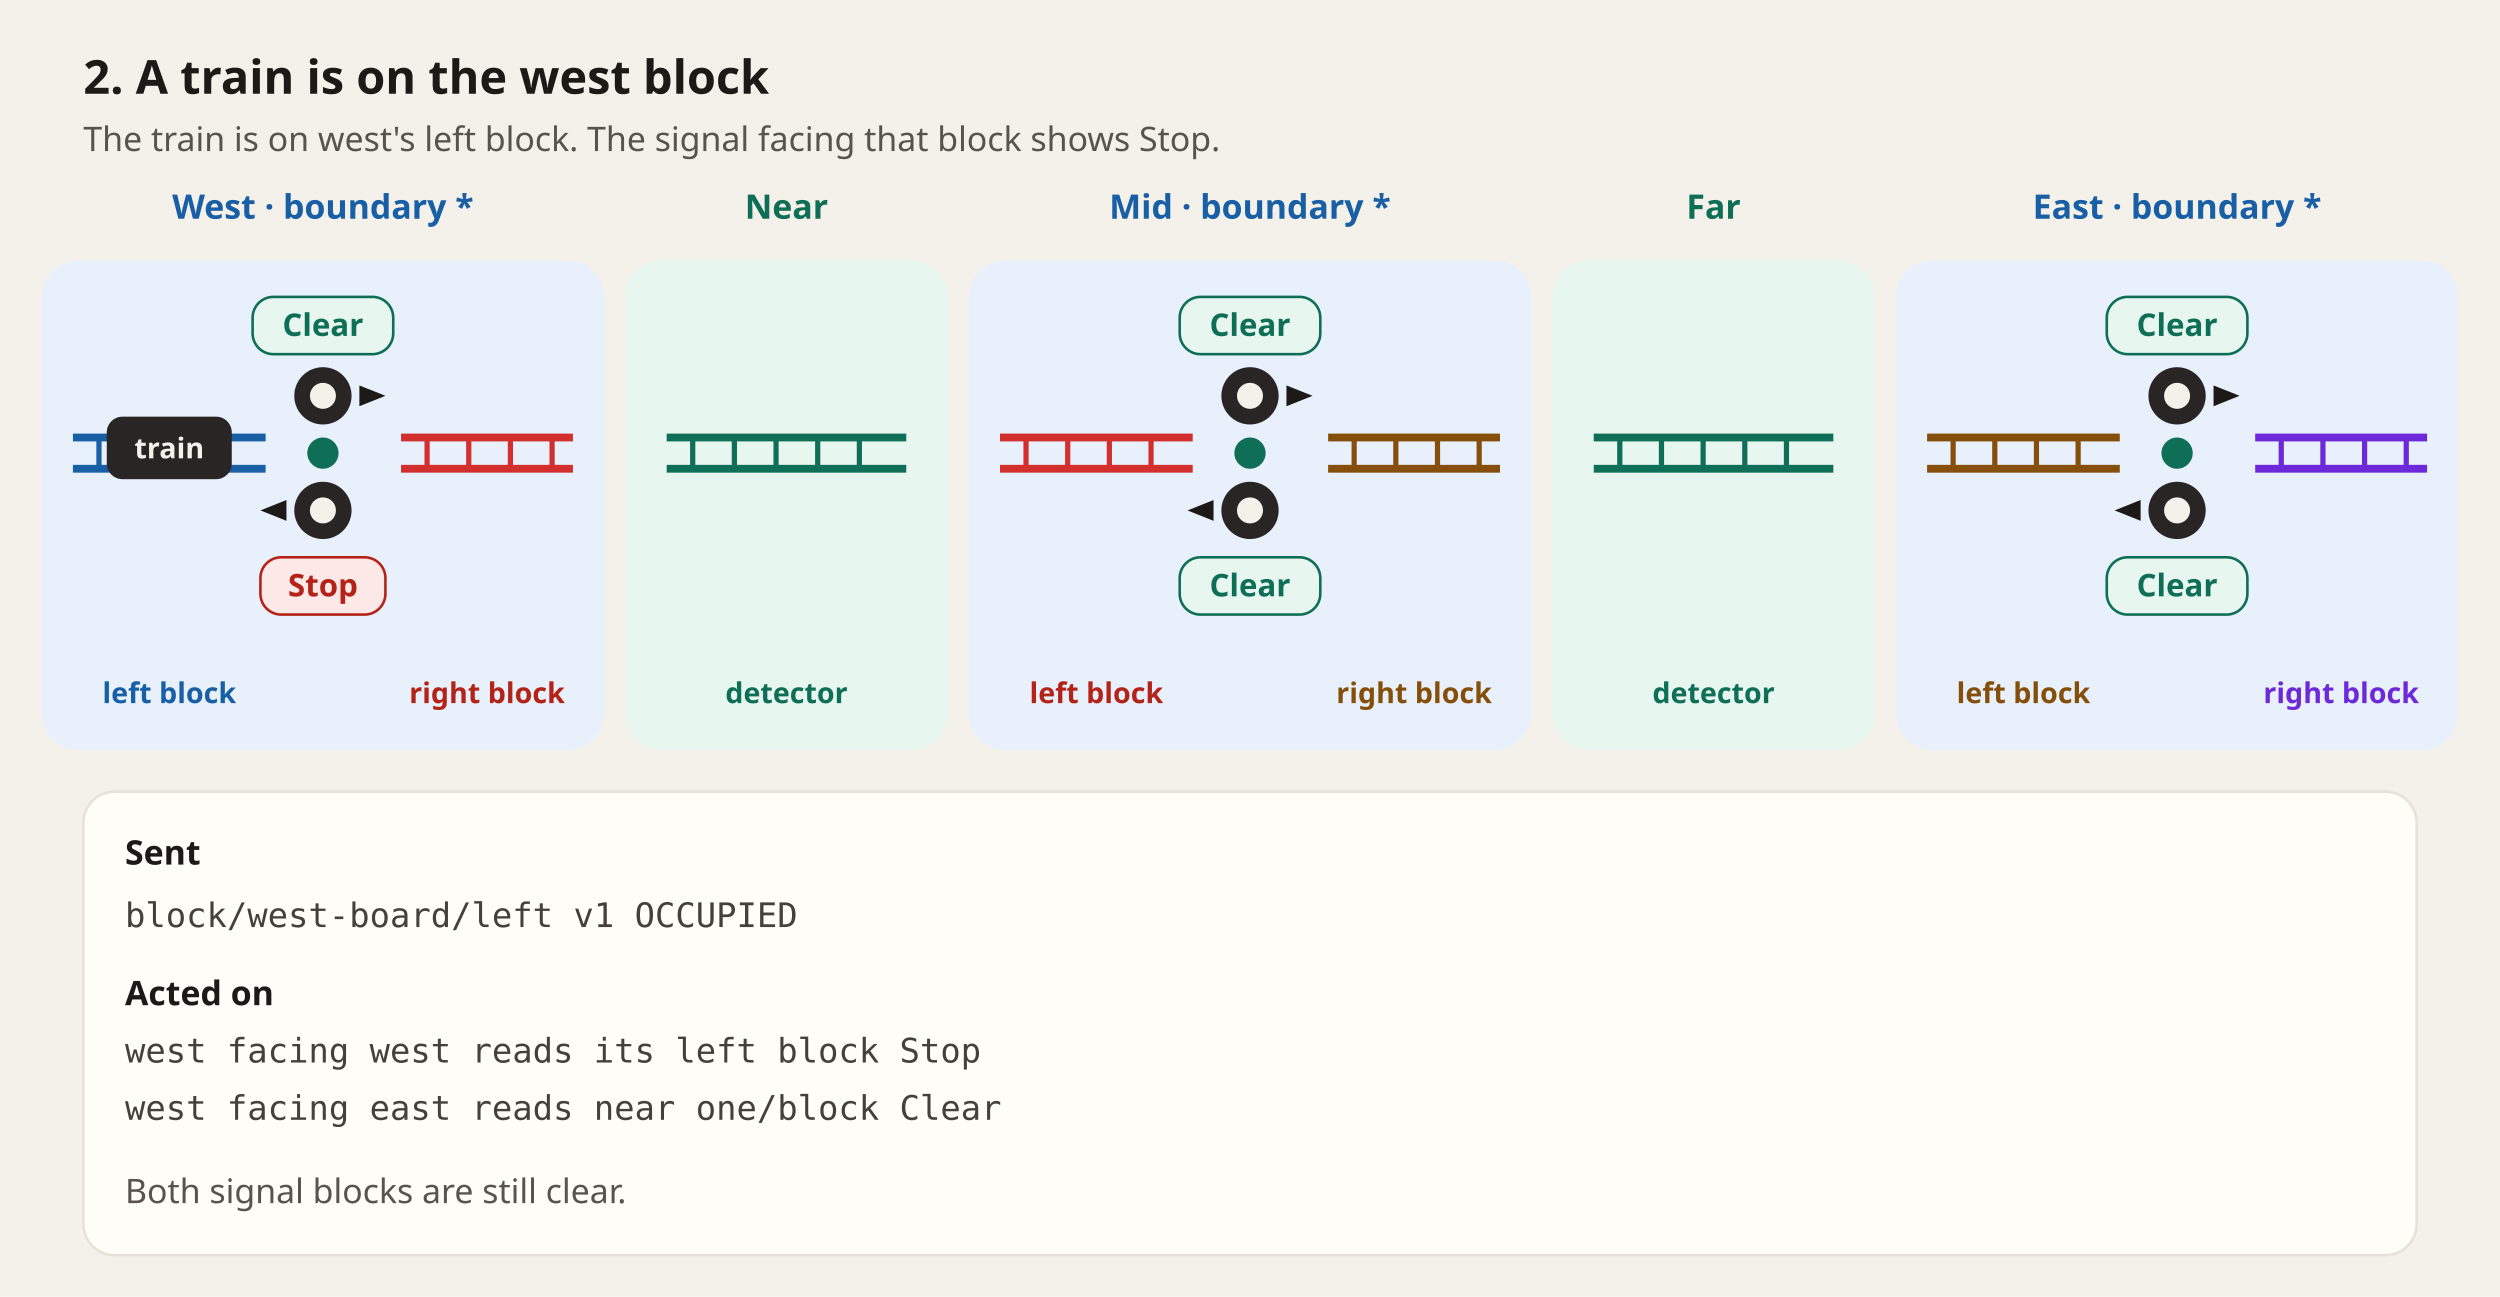
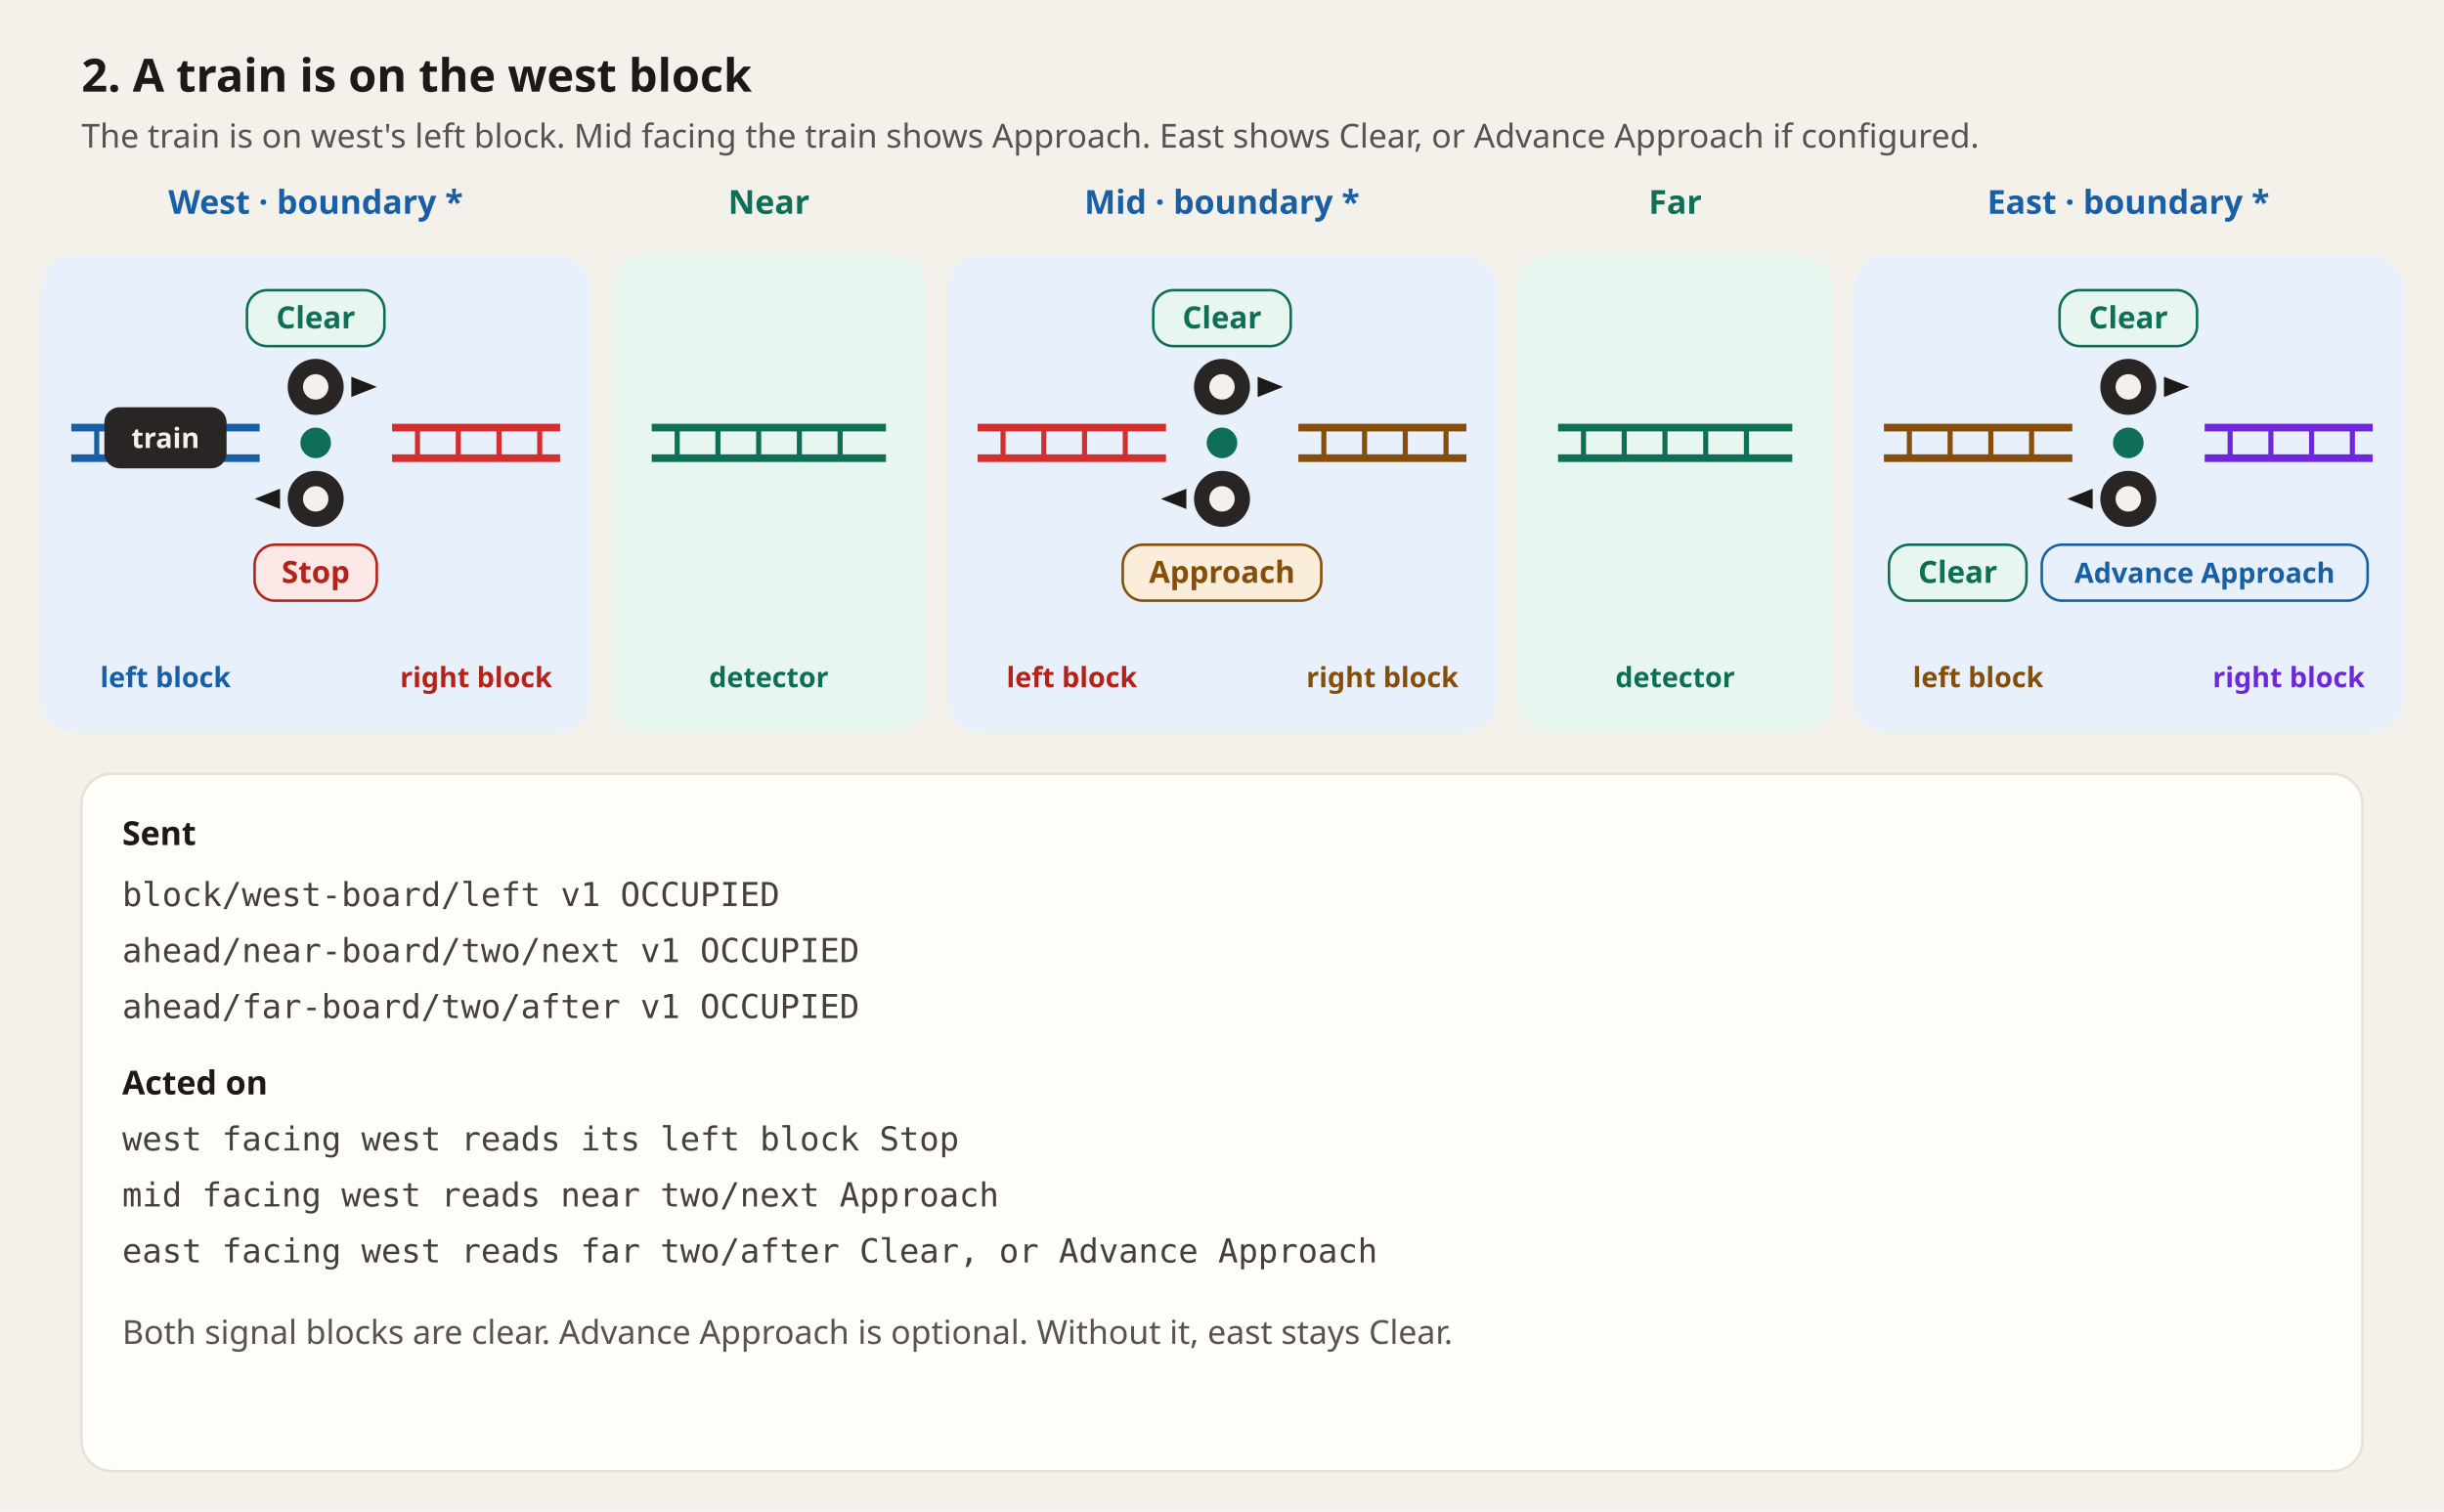
- <svg xmlns="http://www.w3.org/2000/svg" width="960" height="498" viewBox="0 0 960 498" role="img" aria-labelledby="title desc">
-   <rect width="960" height="498" fill="#f4f1ea" />
+ <svg xmlns="http://www.w3.org/2000/svg" width="960" height="594" viewBox="0 0 960 594" role="img" aria-labelledby="title desc">
+   <rect width="960" height="594" fill="#f4f1ea" />
  <g font-family="ui-sans-serif, system-ui, sans-serif" fill="#1c1917">
    <text x="32" y="36" font-size="18" font-weight="600">2. A train is on the west block</text>
-     <text x="32" y="58" fill="#57534e" font-size="13">The train is on west's left block. The signal facing that block shows Stop.</text>
+     <text x="32" y="58" fill="#57534e" font-size="13">The train is on west's left block. Mid facing the train shows Approach. East shows Clear, or Advance Approach if configured.</text>
    <rect x="16" y="100" width="216" height="188" rx="14" fill="#e8f1fb" />
    <text x="124.0" y="84" text-anchor="middle" fill="#185fa5" font-size="13" font-weight="600">West · boundary *</text>
    <g stroke="#185fa5" stroke-width="3" stroke-linecap="butt">
      <line x1="28" y1="168" x2="102" y2="168" />
      <line x1="28" y1="180" x2="102" y2="180" />
    </g>
    <g stroke="#185fa5" stroke-width="2">
      <line x1="38" y1="168" x2="38" y2="180" />
      <line x1="54" y1="168" x2="54" y2="180" />
      <line x1="70" y1="168" x2="70" y2="180" />
      <line x1="86" y1="168" x2="86" y2="180" />
    </g>
    <g stroke="#d32f2f" stroke-width="3" stroke-linecap="butt">
      <line x1="154.0" y1="168" x2="220" y2="168" />
      <line x1="154.0" y1="180" x2="220" y2="180" />
    </g>
    <g stroke="#d32f2f" stroke-width="2">
      <line x1="164.0" y1="168" x2="164.0" y2="180" />
      <line x1="180.0" y1="168" x2="180.0" y2="180" />
      <line x1="196.0" y1="168" x2="196.0" y2="180" />
      <line x1="212.0" y1="168" x2="212.0" y2="180" />
    </g>
    <g transform="translate(124.0 152) scale(1 1)">
      <circle cx="0" cy="0" r="11" fill="#292524" />
      <circle cx="0" cy="0" r="5" fill="#f4f1ea" />
      <polygon points="14,-4 24,0 14,4" fill="#1c1917" />
    </g>
    <g transform="translate(124.0 196) scale(-1 1)">
      <circle cx="0" cy="0" r="11" fill="#292524" />
      <circle cx="0" cy="0" r="5" fill="#f4f1ea" />
      <polygon points="14,-4 24,0 14,4" fill="#1c1917" />
    </g>
    <circle cx="124.0" cy="174" r="6" fill="#0f6e56" />
    <rect x="97.0" y="114" width="54" height="22" rx="8" fill="#e7f6ef" stroke="#0f6e56" />
    <text x="124.0" y="129" text-anchor="middle" fill="#0f6e56" font-size="12" font-weight="600">Clear</text>
    <rect x="100.0" y="214" width="48" height="22" rx="8" fill="#fde8e8" stroke="#b42318" />
    <text x="124.0" y="229" text-anchor="middle" fill="#b42318" font-size="12" font-weight="600">Stop</text>
    <text x="65.0" y="270" text-anchor="middle" fill="#185fa5" font-size="11" font-weight="600">left block</text>
    <text x="187.0" y="270" text-anchor="middle" fill="#b42318" font-size="11" font-weight="600">right block</text>
    <rect x="41.0" y="160" width="48" height="24" rx="6" fill="#292524" />
    <text x="65.0" y="176" text-anchor="middle" fill="#f4f1ea" font-size="11" font-weight="600">train</text>
    <rect x="240" y="100" width="124" height="188" rx="14" fill="#e7f6ef" />
    <text x="302.0" y="84" text-anchor="middle" fill="#0f6e56" font-size="13" font-weight="600">Near</text>
    <g stroke="#0f6e56" stroke-width="3" stroke-linecap="butt">
      <line x1="256" y1="168" x2="348" y2="168" />
      <line x1="256" y1="180" x2="348" y2="180" />
    </g>
    <g stroke="#0f6e56" stroke-width="2">
      <line x1="266" y1="168" x2="266" y2="180" />
      <line x1="282" y1="168" x2="282" y2="180" />
      <line x1="298" y1="168" x2="298" y2="180" />
      <line x1="314" y1="168" x2="314" y2="180" />
      <line x1="330" y1="168" x2="330" y2="180" />
    </g>
    <text x="302.0" y="270" text-anchor="middle" fill="#0f6e56" font-size="11" font-weight="600">detector</text>
    <rect x="372" y="100" width="216" height="188" rx="14" fill="#e8f1fb" />
    <text x="480.0" y="84" text-anchor="middle" fill="#185fa5" font-size="13" font-weight="600">Mid · boundary *</text>
    <g stroke="#d32f2f" stroke-width="3" stroke-linecap="butt">
      <line x1="384" y1="168" x2="458" y2="168" />
      <line x1="384" y1="180" x2="458" y2="180" />
    </g>
    <g stroke="#d32f2f" stroke-width="2">
      <line x1="394" y1="168" x2="394" y2="180" />
      <line x1="410" y1="168" x2="410" y2="180" />
      <line x1="426" y1="168" x2="426" y2="180" />
      <line x1="442" y1="168" x2="442" y2="180" />
    </g>
    <g stroke="#854f0b" stroke-width="3" stroke-linecap="butt">
      <line x1="510.0" y1="168" x2="576" y2="168" />
      <line x1="510.0" y1="180" x2="576" y2="180" />
    </g>
    <g stroke="#854f0b" stroke-width="2">
      <line x1="520.0" y1="168" x2="520.0" y2="180" />
      <line x1="536.0" y1="168" x2="536.0" y2="180" />
      <line x1="552.0" y1="168" x2="552.0" y2="180" />
      <line x1="568.0" y1="168" x2="568.0" y2="180" />
    </g>
    <g transform="translate(480.0 152) scale(1 1)">
      <circle cx="0" cy="0" r="11" fill="#292524" />
      <circle cx="0" cy="0" r="5" fill="#f4f1ea" />
      <polygon points="14,-4 24,0 14,4" fill="#1c1917" />
    </g>
    <g transform="translate(480.0 196) scale(-1 1)">
      <circle cx="0" cy="0" r="11" fill="#292524" />
      <circle cx="0" cy="0" r="5" fill="#f4f1ea" />
      <polygon points="14,-4 24,0 14,4" fill="#1c1917" />
    </g>
    <circle cx="480.0" cy="174" r="6" fill="#0f6e56" />
    <rect x="453.0" y="114" width="54" height="22" rx="8" fill="#e7f6ef" stroke="#0f6e56" />
    <text x="480.0" y="129" text-anchor="middle" fill="#0f6e56" font-size="12" font-weight="600">Clear</text>
-     <rect x="453.0" y="214" width="54" height="22" rx="8" fill="#e7f6ef" stroke="#0f6e56" />
-     <text x="480.0" y="229" text-anchor="middle" fill="#0f6e56" font-size="12" font-weight="600">Clear</text>
+     <rect x="441.0" y="214" width="78" height="22" rx="8" fill="#faeeda" stroke="#854f0b" />
+     <text x="480.0" y="229" text-anchor="middle" fill="#854f0b" font-size="12" font-weight="600">Approach</text>
    <text x="421.0" y="270" text-anchor="middle" fill="#b42318" font-size="11" font-weight="600">left block</text>
    <text x="543.0" y="270" text-anchor="middle" fill="#854f0b" font-size="11" font-weight="600">right block</text>
    <rect x="596" y="100" width="124" height="188" rx="14" fill="#e7f6ef" />
    <text x="658.0" y="84" text-anchor="middle" fill="#0f6e56" font-size="13" font-weight="600">Far</text>
    <g stroke="#0f6e56" stroke-width="3" stroke-linecap="butt">
      <line x1="612" y1="168" x2="704" y2="168" />
      <line x1="612" y1="180" x2="704" y2="180" />
    </g>
    <g stroke="#0f6e56" stroke-width="2">
      <line x1="622" y1="168" x2="622" y2="180" />
      <line x1="638" y1="168" x2="638" y2="180" />
      <line x1="654" y1="168" x2="654" y2="180" />
      <line x1="670" y1="168" x2="670" y2="180" />
      <line x1="686" y1="168" x2="686" y2="180" />
    </g>
    <text x="658.0" y="270" text-anchor="middle" fill="#0f6e56" font-size="11" font-weight="600">detector</text>
    <rect x="728" y="100" width="216" height="188" rx="14" fill="#e8f1fb" />
    <text x="836.0" y="84" text-anchor="middle" fill="#185fa5" font-size="13" font-weight="600">East · boundary *</text>
    <g stroke="#854f0b" stroke-width="3" stroke-linecap="butt">
      <line x1="740" y1="168" x2="814" y2="168" />
      <line x1="740" y1="180" x2="814" y2="180" />
    </g>
    <g stroke="#854f0b" stroke-width="2">
      <line x1="750" y1="168" x2="750" y2="180" />
      <line x1="766" y1="168" x2="766" y2="180" />
      <line x1="782" y1="168" x2="782" y2="180" />
      <line x1="798" y1="168" x2="798" y2="180" />
    </g>
    <g stroke="#6d28d9" stroke-width="3" stroke-linecap="butt">
      <line x1="866.0" y1="168" x2="932" y2="168" />
      <line x1="866.0" y1="180" x2="932" y2="180" />
    </g>
    <g stroke="#6d28d9" stroke-width="2">
      <line x1="876.0" y1="168" x2="876.0" y2="180" />
      <line x1="892.0" y1="168" x2="892.0" y2="180" />
      <line x1="908.0" y1="168" x2="908.0" y2="180" />
      <line x1="924.0" y1="168" x2="924.0" y2="180" />
    </g>
    <g transform="translate(836.0 152) scale(1 1)">
      <circle cx="0" cy="0" r="11" fill="#292524" />
      <circle cx="0" cy="0" r="5" fill="#f4f1ea" />
      <polygon points="14,-4 24,0 14,4" fill="#1c1917" />
    </g>
    <g transform="translate(836.0 196) scale(-1 1)">
      <circle cx="0" cy="0" r="11" fill="#292524" />
      <circle cx="0" cy="0" r="5" fill="#f4f1ea" />
      <polygon points="14,-4 24,0 14,4" fill="#1c1917" />
    </g>
    <circle cx="836.0" cy="174" r="6" fill="#0f6e56" />
    <rect x="809.0" y="114" width="54" height="22" rx="8" fill="#e7f6ef" stroke="#0f6e56" />
    <text x="836.0" y="129" text-anchor="middle" fill="#0f6e56" font-size="12" font-weight="600">Clear</text>
-     <rect x="809.0" y="214" width="54" height="22" rx="8" fill="#e7f6ef" stroke="#0f6e56" />
-     <text x="836.0" y="229" text-anchor="middle" fill="#0f6e56" font-size="12" font-weight="600">Clear</text>
+     <rect x="742" y="214" width="54" height="22" rx="8" fill="#e7f6ef" stroke="#0f6e56" />
+     <text x="769" y="229" text-anchor="middle" fill="#0f6e56" font-size="12" font-weight="600">Clear</text>
+     <rect x="802" y="214" width="128" height="22" rx="8" fill="#e8f1fb" stroke="#185fa5" />
+     <text x="866" y="229" text-anchor="middle" fill="#185fa5" font-size="11" font-weight="600">Advance Approach</text>
    <text x="777.0" y="270" text-anchor="middle" fill="#854f0b" font-size="11" font-weight="600">left block</text>
    <text x="899.0" y="270" text-anchor="middle" fill="#6d28d9" font-size="11" font-weight="600">right block</text>
-     <rect x="32" y="304" width="896" height="178" rx="12" fill="#fffdf8" stroke="#e7e2d8" />
+     <rect x="32" y="304" width="896" height="274" rx="12" fill="#fffdf8" stroke="#e7e2d8" />
    <text x="48" y="332" font-size="13" font-weight="600">Sent</text>
    <text x="48" y="356" fill="#44403c" font-family="ui-monospace, SFMono-Regular, Menlo, monospace" font-size="13">block/west-board/left                    v1 OCCUPIED</text>
-     <text x="48" y="386" font-size="13" font-weight="600">Acted on</text>
-     <text x="48" y="408" fill="#44403c" font-family="ui-monospace, SFMono-Regular, Menlo, monospace" font-size="13">west facing west reads its left block   Stop</text>
-     <text x="48" y="430" fill="#44403c" font-family="ui-monospace, SFMono-Regular, Menlo, monospace" font-size="13">west facing east reads near one/block   Clear</text>
-     <text x="48" y="462" fill="#57534e" font-size="13">Both signal blocks are still clear.</text>
+     <text x="48" y="378" fill="#44403c" font-family="ui-monospace, SFMono-Regular, Menlo, monospace" font-size="13">ahead/near-board/two/next                v1 OCCUPIED</text>
+     <text x="48" y="400" fill="#44403c" font-family="ui-monospace, SFMono-Regular, Menlo, monospace" font-size="13">ahead/far-board/two/after                v1 OCCUPIED</text>
+     <text x="48" y="430" font-size="13" font-weight="600">Acted on</text>
+     <text x="48" y="452" fill="#44403c" font-family="ui-monospace, SFMono-Regular, Menlo, monospace" font-size="13">west facing west reads its left block    Stop</text>
+     <text x="48" y="474" fill="#44403c" font-family="ui-monospace, SFMono-Regular, Menlo, monospace" font-size="13">mid facing west reads near two/next      Approach</text>
+     <text x="48" y="496" fill="#44403c" font-family="ui-monospace, SFMono-Regular, Menlo, monospace" font-size="13">east facing west reads far two/after     Clear, or Advance Approach</text>
+     <text x="48" y="528" fill="#57534e" font-size="13">Both signal blocks are clear. Advance Approach is optional. Without it, east stays Clear.</text>
  </g>
</svg>
